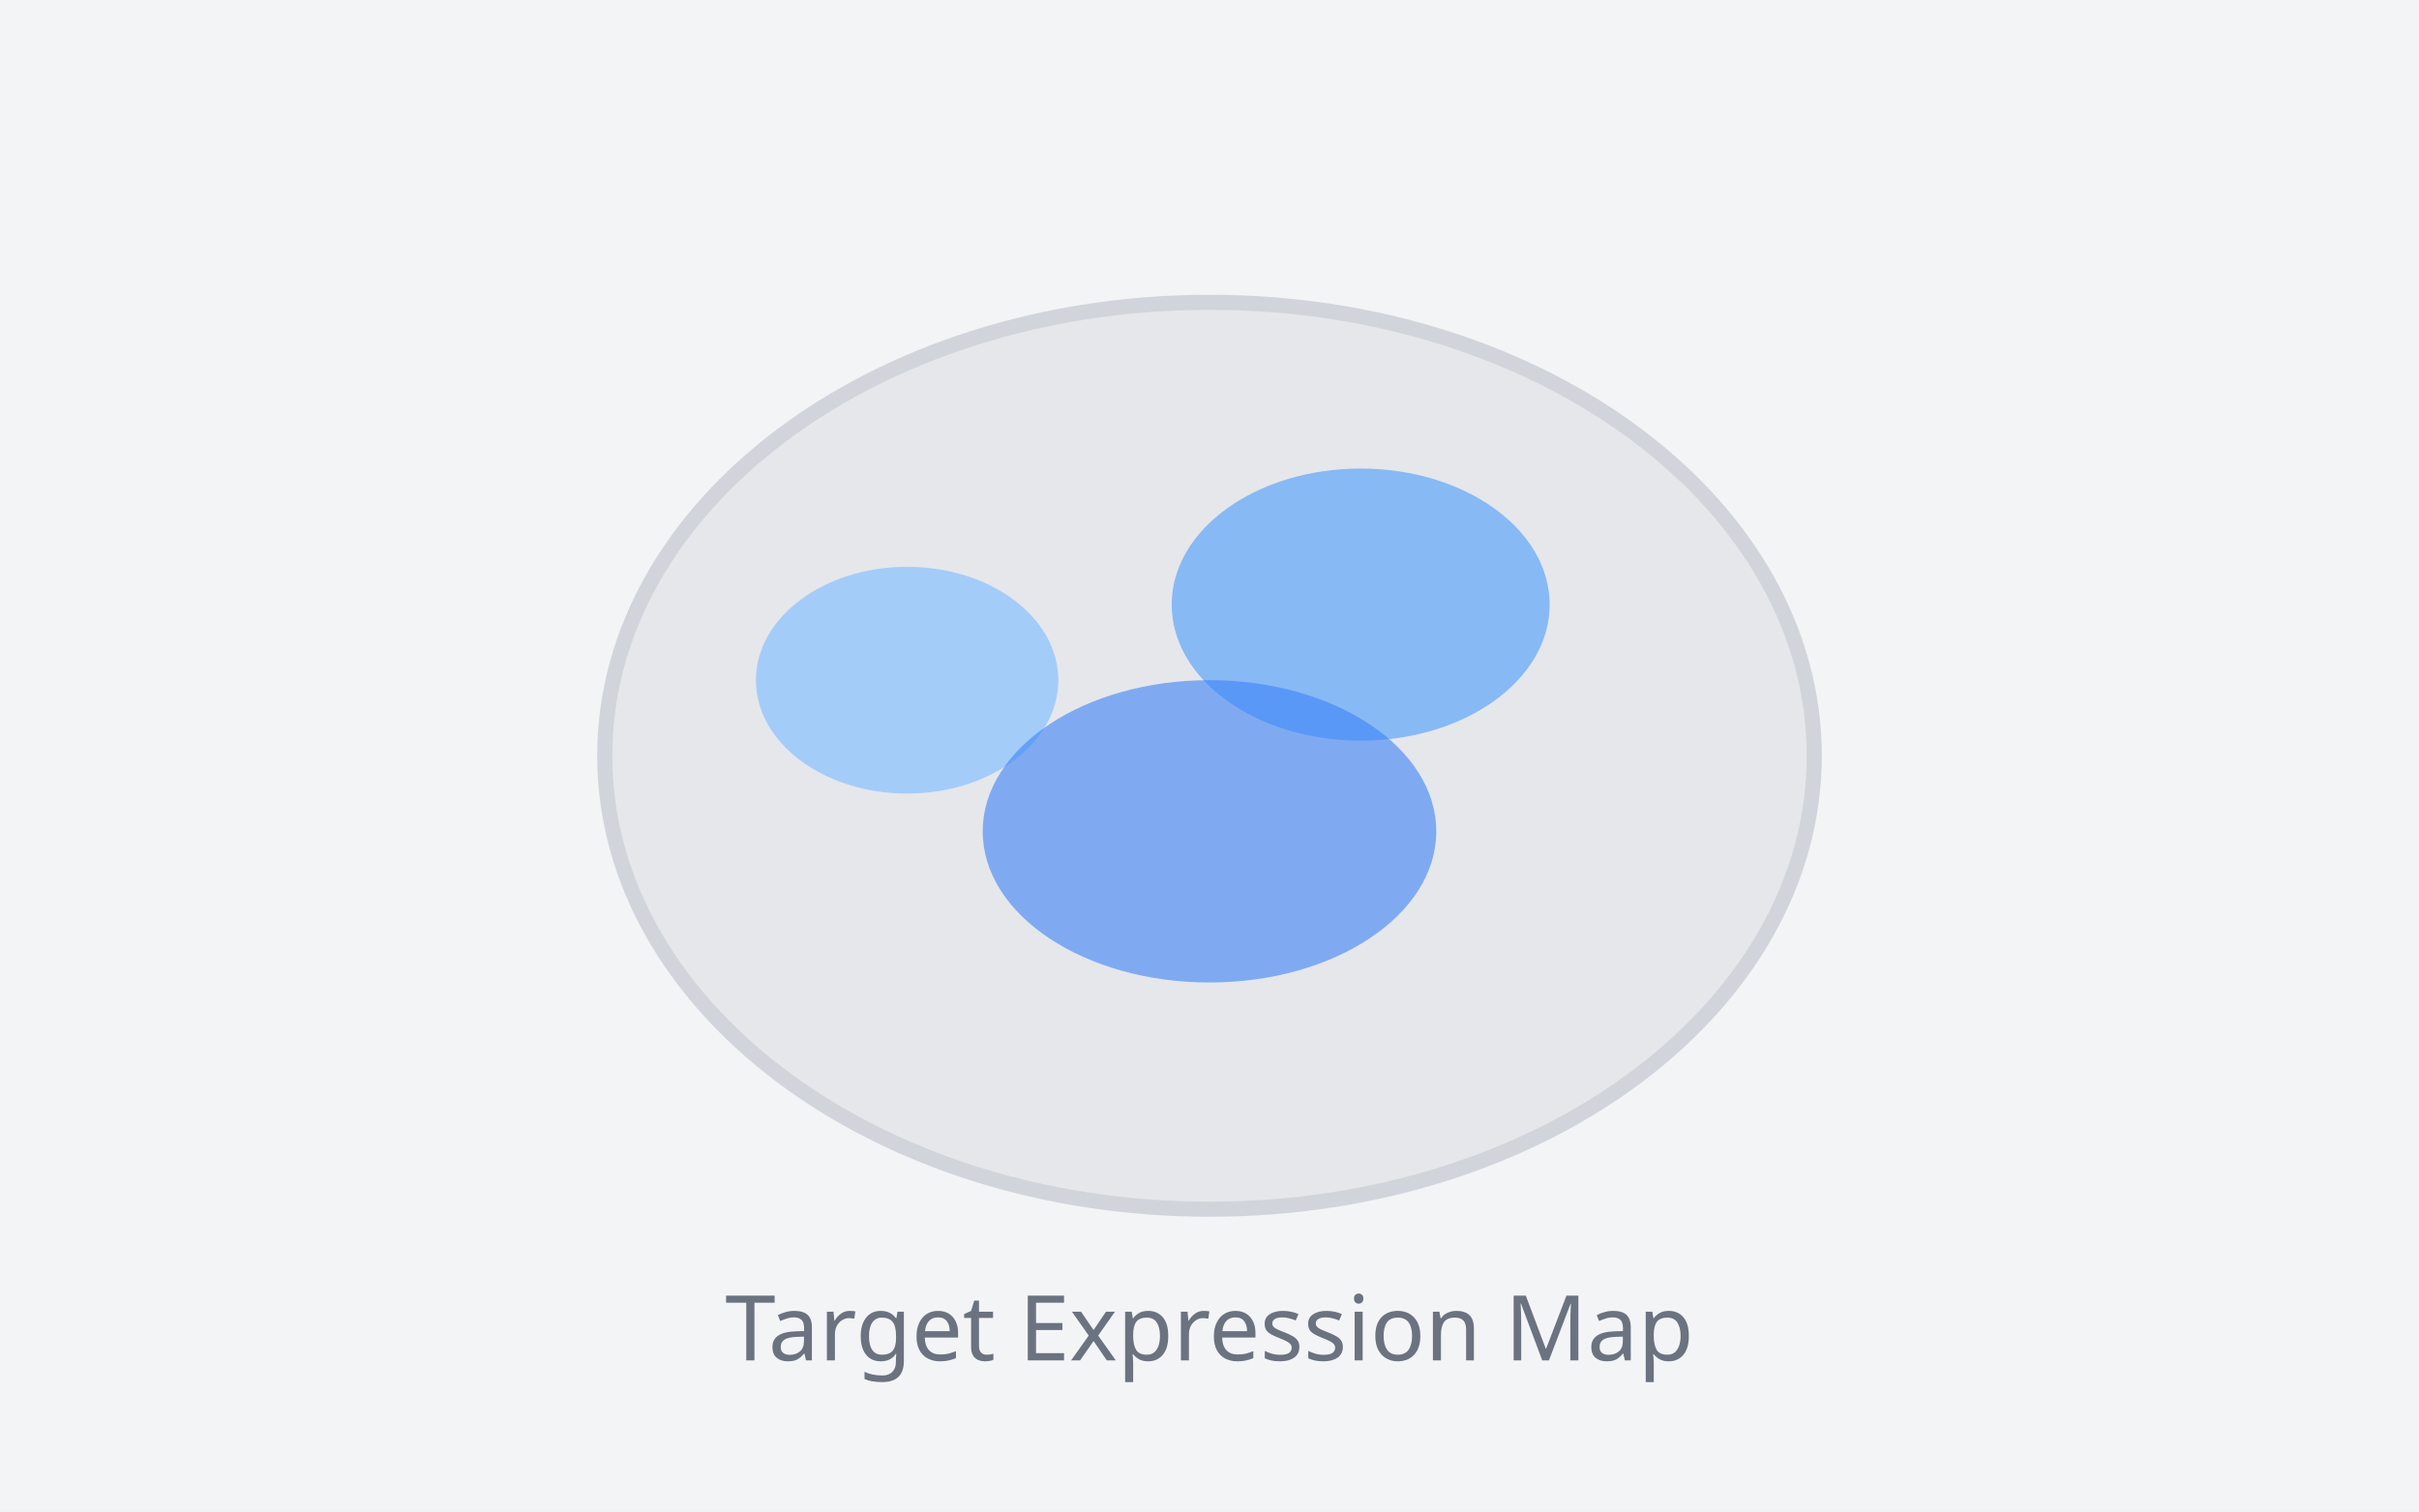
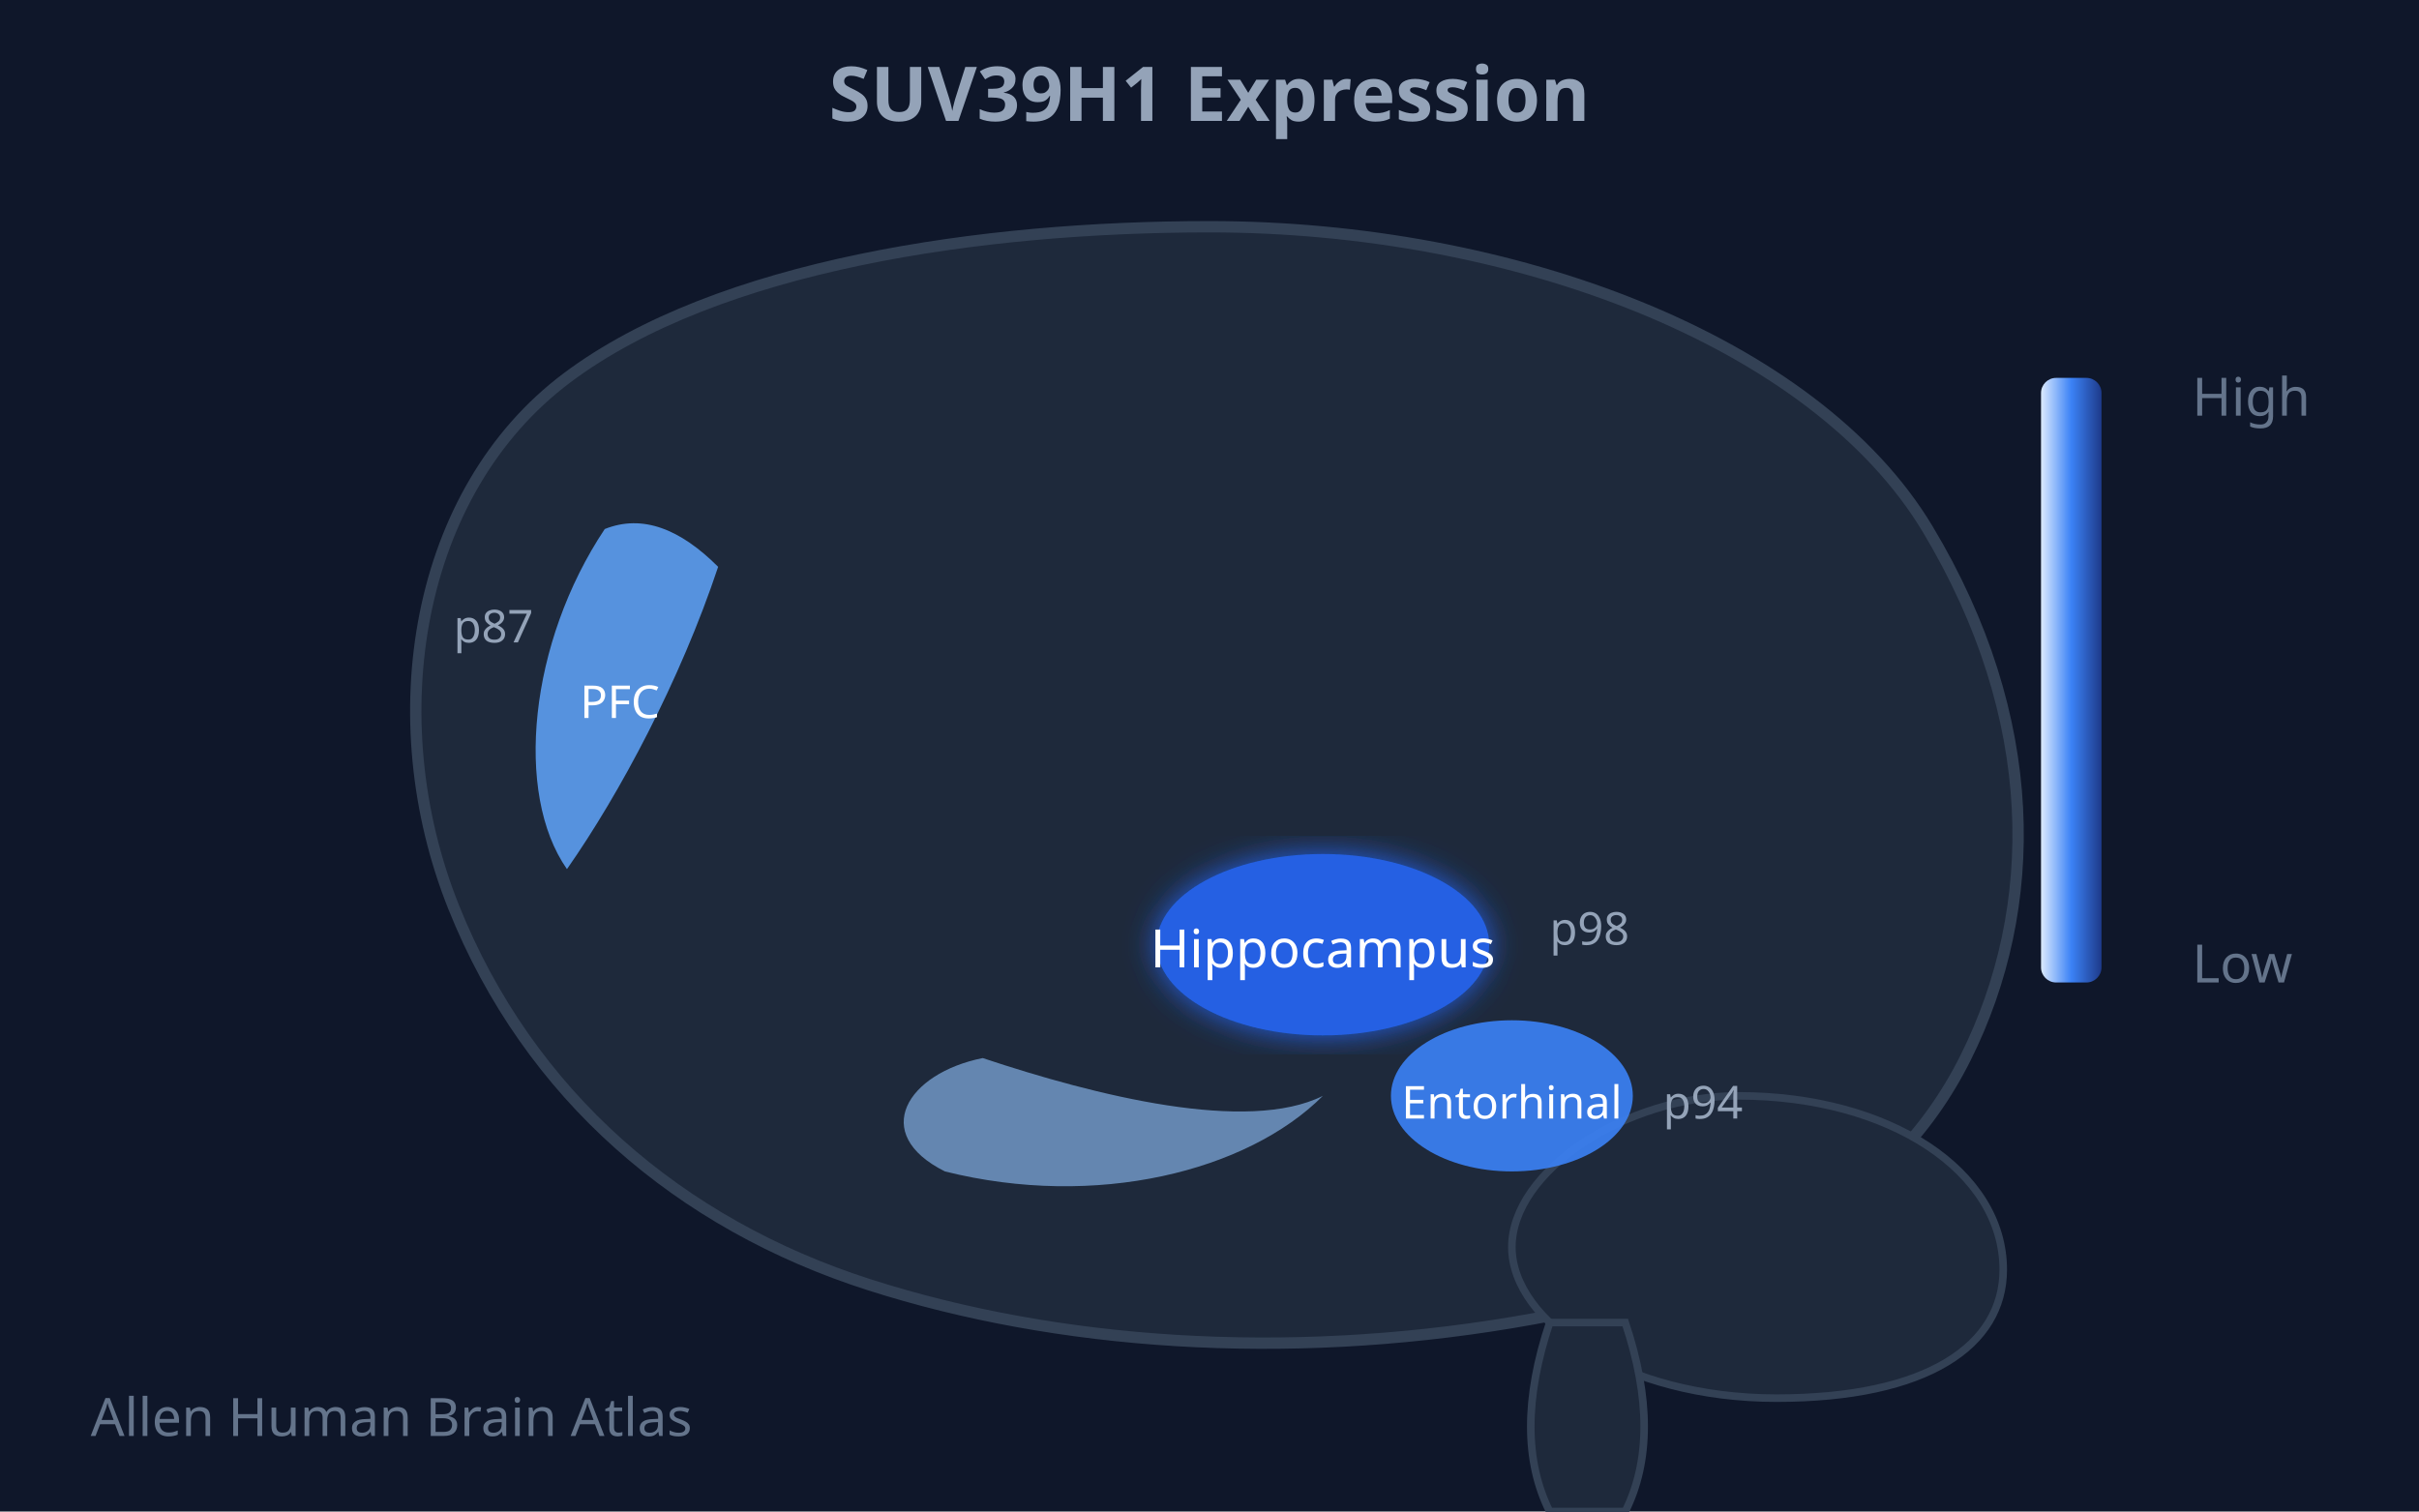
<svg xmlns="http://www.w3.org/2000/svg" width="320" height="200" viewBox="0 0 320 200">
-   <rect fill="#f3f4f6" width="320" height="200" />
-   <ellipse cx="160" cy="100" rx="80" ry="60" fill="#e5e7eb" stroke="#d1d5db" stroke-width="2" />
-   <ellipse cx="120" cy="90" rx="20" ry="15" fill="#93c5fd" opacity="0.8" />
-   <ellipse cx="180" cy="80" rx="25" ry="18" fill="#60a5fa" opacity="0.7" />
-   <ellipse cx="160" cy="110" rx="30" ry="20" fill="#3b82f6" opacity="0.6" />
-   <text x="160" y="180" text-anchor="middle" fill="#6b7280" font-family="system-ui" font-size="12">Target Expression Map</text>
+   <defs>
+     <linearGradient id="exprGradient" x1="0%" y1="0%" x2="100%" y2="0%">
+       <stop offset="0%" style="stop-color:#dbeafe" />
+       <stop offset="50%" style="stop-color:#3b82f6" />
+       <stop offset="100%" style="stop-color:#1e3a8a" />
+     </linearGradient>
+     <filter id="glow">
+       <feGaussianBlur stdDeviation="2" result="coloredBlur" />
+       <feMerge>
+         <feMergeNode in="coloredBlur" />
+         <feMergeNode in="SourceGraphic" />
+       </feMerge>
+     </filter>
+   </defs>
+   <rect fill="#0f172a" width="320" height="200" />
+   <path d="M160,30            C200,30 240,45 255,70            C270,95 270,120 260,140            C250,160 230,170 200,175            C170,180 140,178 115,170            C90,162 70,145 60,120            C50,95 55,65 75,50            C95,35 130,30 160,30Z" fill="#1e293b" stroke="#334155" stroke-width="1.5" />
+   <path d="M230,145 C250,145 265,155 265,168 C265,178 255,185 235,185 C215,185 200,175 200,165 C200,155 215,145 230,145Z" fill="#1e293b" stroke="#334155" stroke-width="1" />
+   <path d="M215,175 Q220,190 215,200 L205,200 Q200,190 205,175Z" fill="#1e293b" stroke="#334155" stroke-width="1" />
+   <ellipse cx="175" cy="125" rx="22" ry="12" fill="#2563eb" opacity="0.95" filter="url(#glow)" />
+   <text x="175" y="128" text-anchor="middle" fill="#fff" font-family="system-ui" font-size="7" font-weight="500">Hippocampus</text>
+   <ellipse cx="200" cy="145" rx="16" ry="10" fill="#3b82f6" opacity="0.9" />
+   <text x="200" y="148" text-anchor="middle" fill="#fff" font-family="system-ui" font-size="6">Entorhinal</text>
+   <path d="M80,70 C70,85 68,105 75,115 C82,105 90,90 95,75 C90,70 85,68 80,70Z" fill="#60a5fa" opacity="0.85" />
+   <text x="82" y="95" text-anchor="middle" fill="#fff" font-family="system-ui" font-size="6">PFC</text>
+   <path d="M130,140 C145,145 165,150 175,145 C165,155 145,160 125,155 C115,150 120,142 130,140Z" fill="#93c5fd" opacity="0.6" />
+   <text x="160" y="16" text-anchor="middle" fill="#94a3b8" font-family="system-ui" font-size="10" font-weight="600">SUV39H1 Expression</text>
+   <rect x="270" y="50" width="8" height="80" fill="url(#exprGradient)" rx="2" />
+   <text x="290" y="55" fill="#64748b" font-family="system-ui" font-size="7">High</text>
+   <text x="290" y="130" fill="#64748b" font-family="system-ui" font-size="7">Low</text>
+   <text x="12" y="190" fill="#64748b" font-family="system-ui" font-size="7">Allen Human Brain Atlas</text>
+   <g fill="#94a3b8" font-family="system-ui" font-size="6">
+     <text x="205" y="125">p98</text>
+     <text x="220" y="148">p94</text>
+     <text x="60" y="85">p87</text>
+   </g>
</svg>
